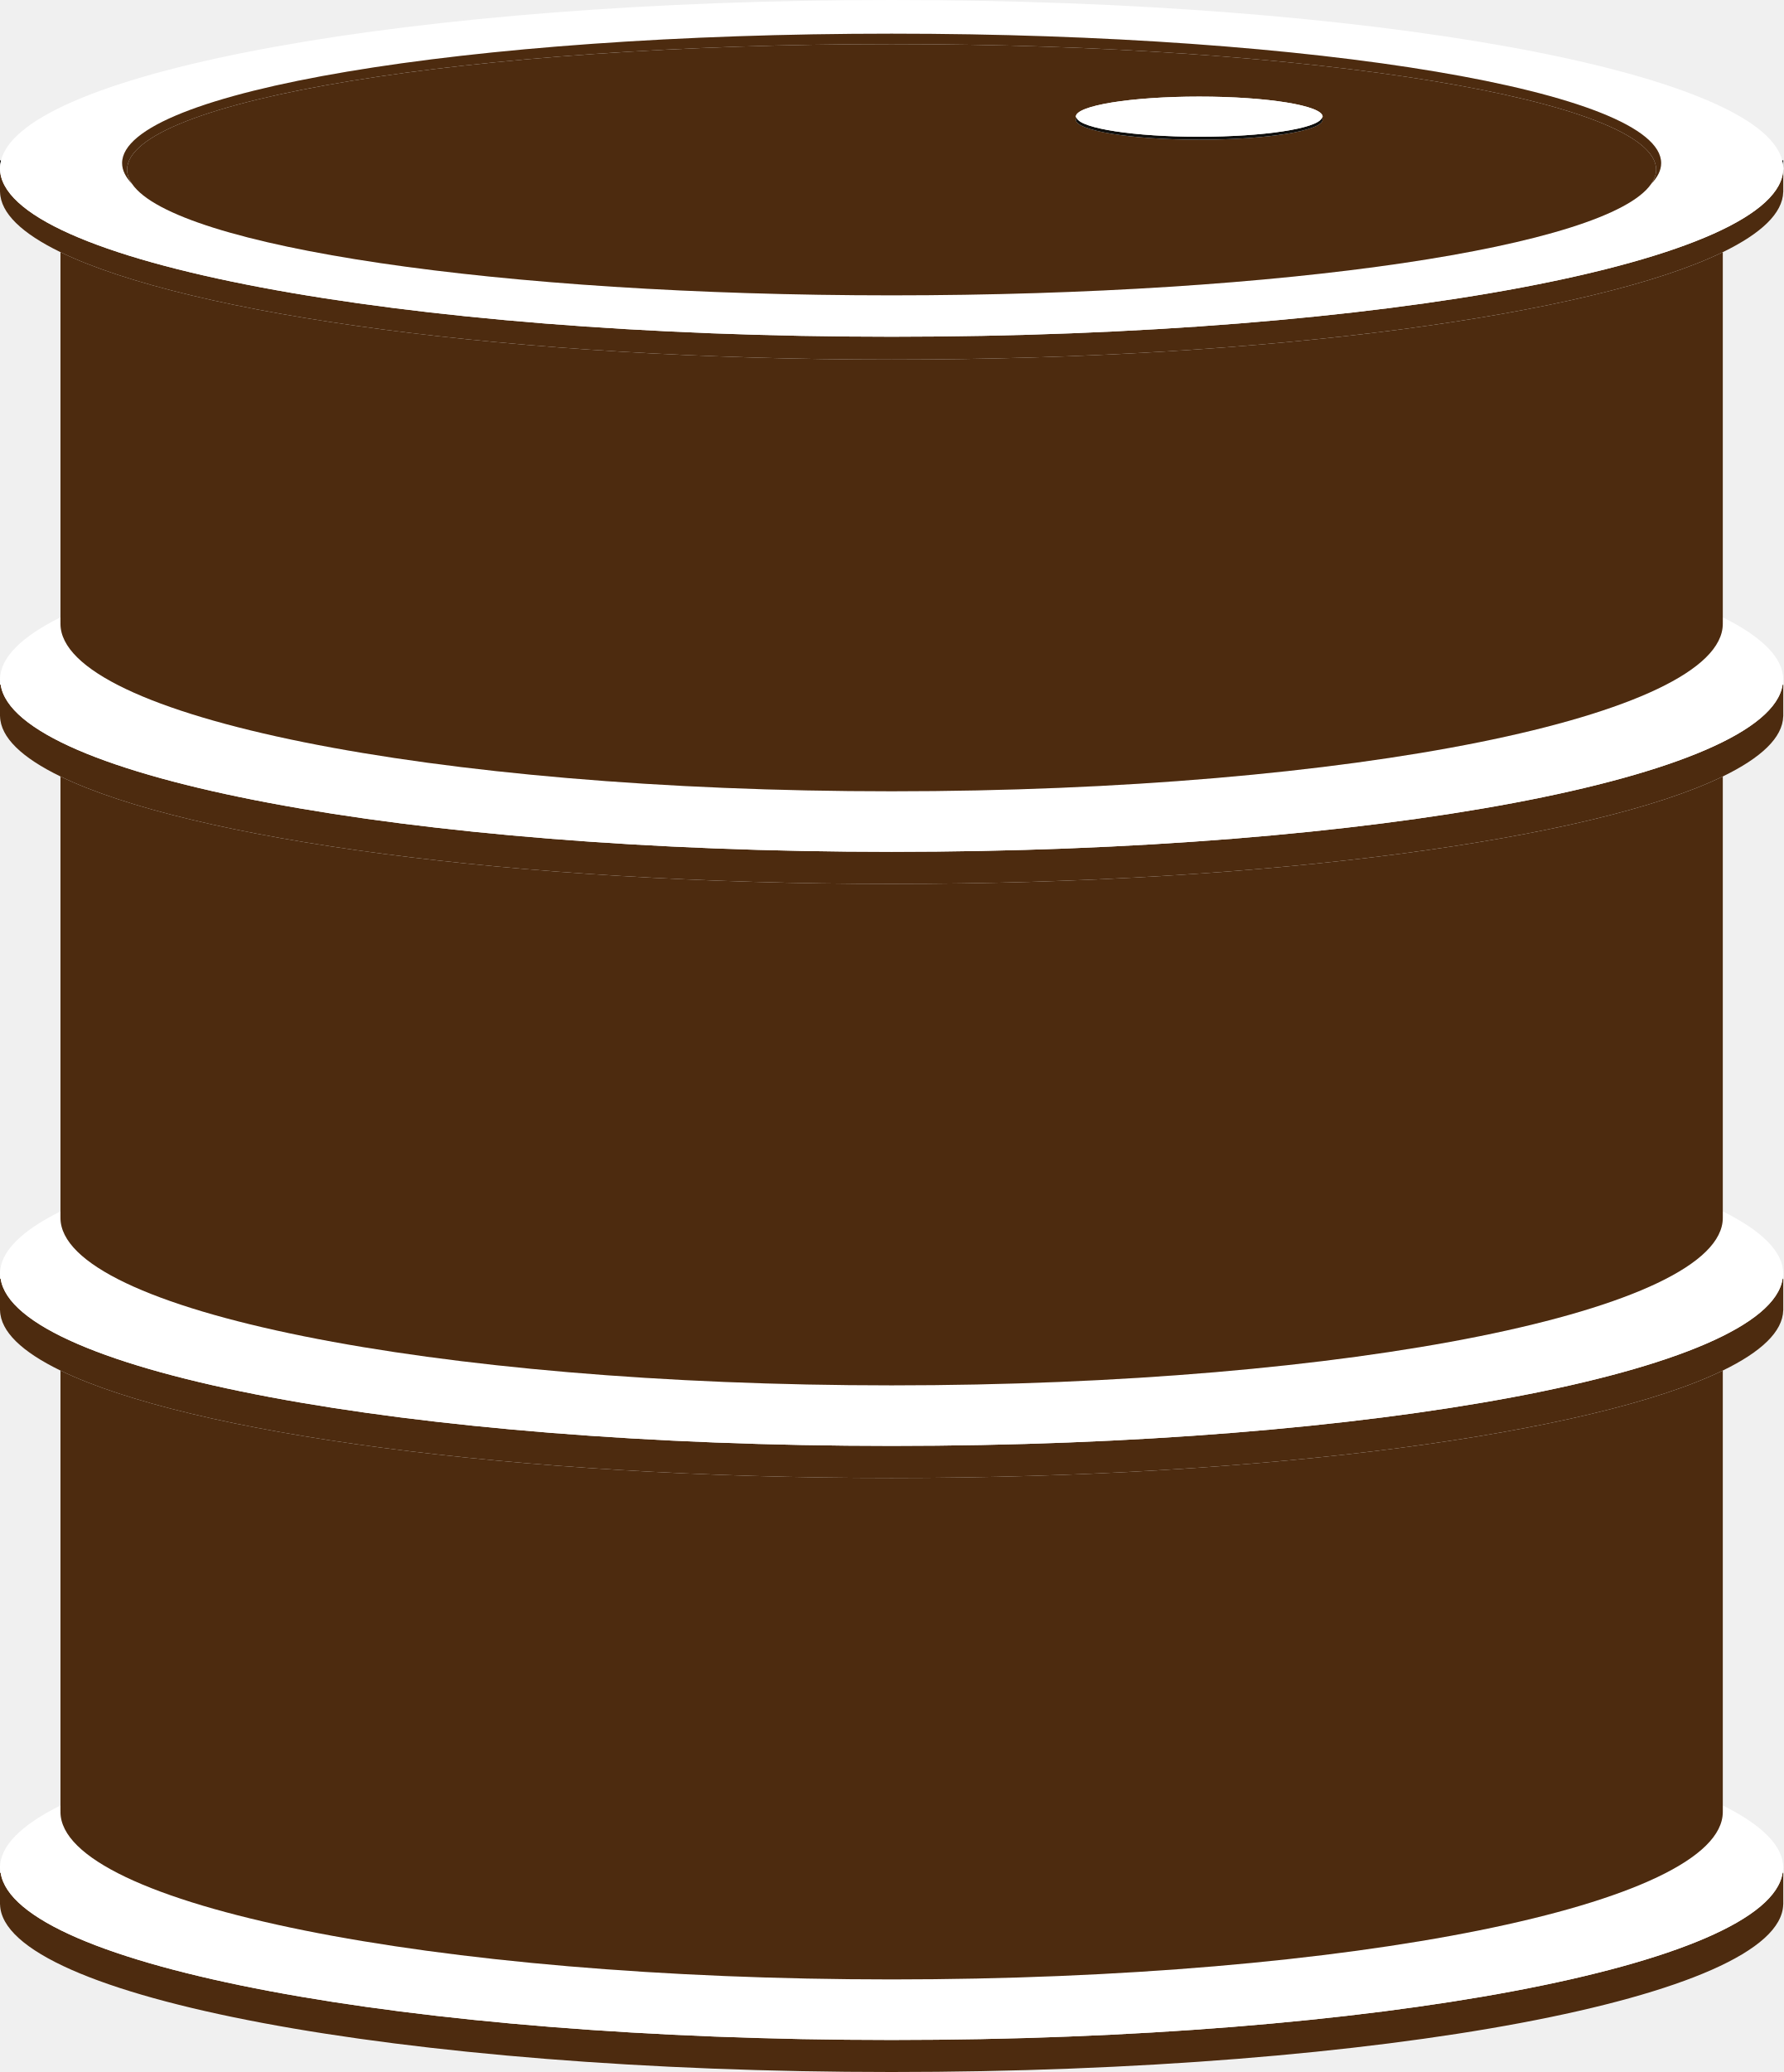
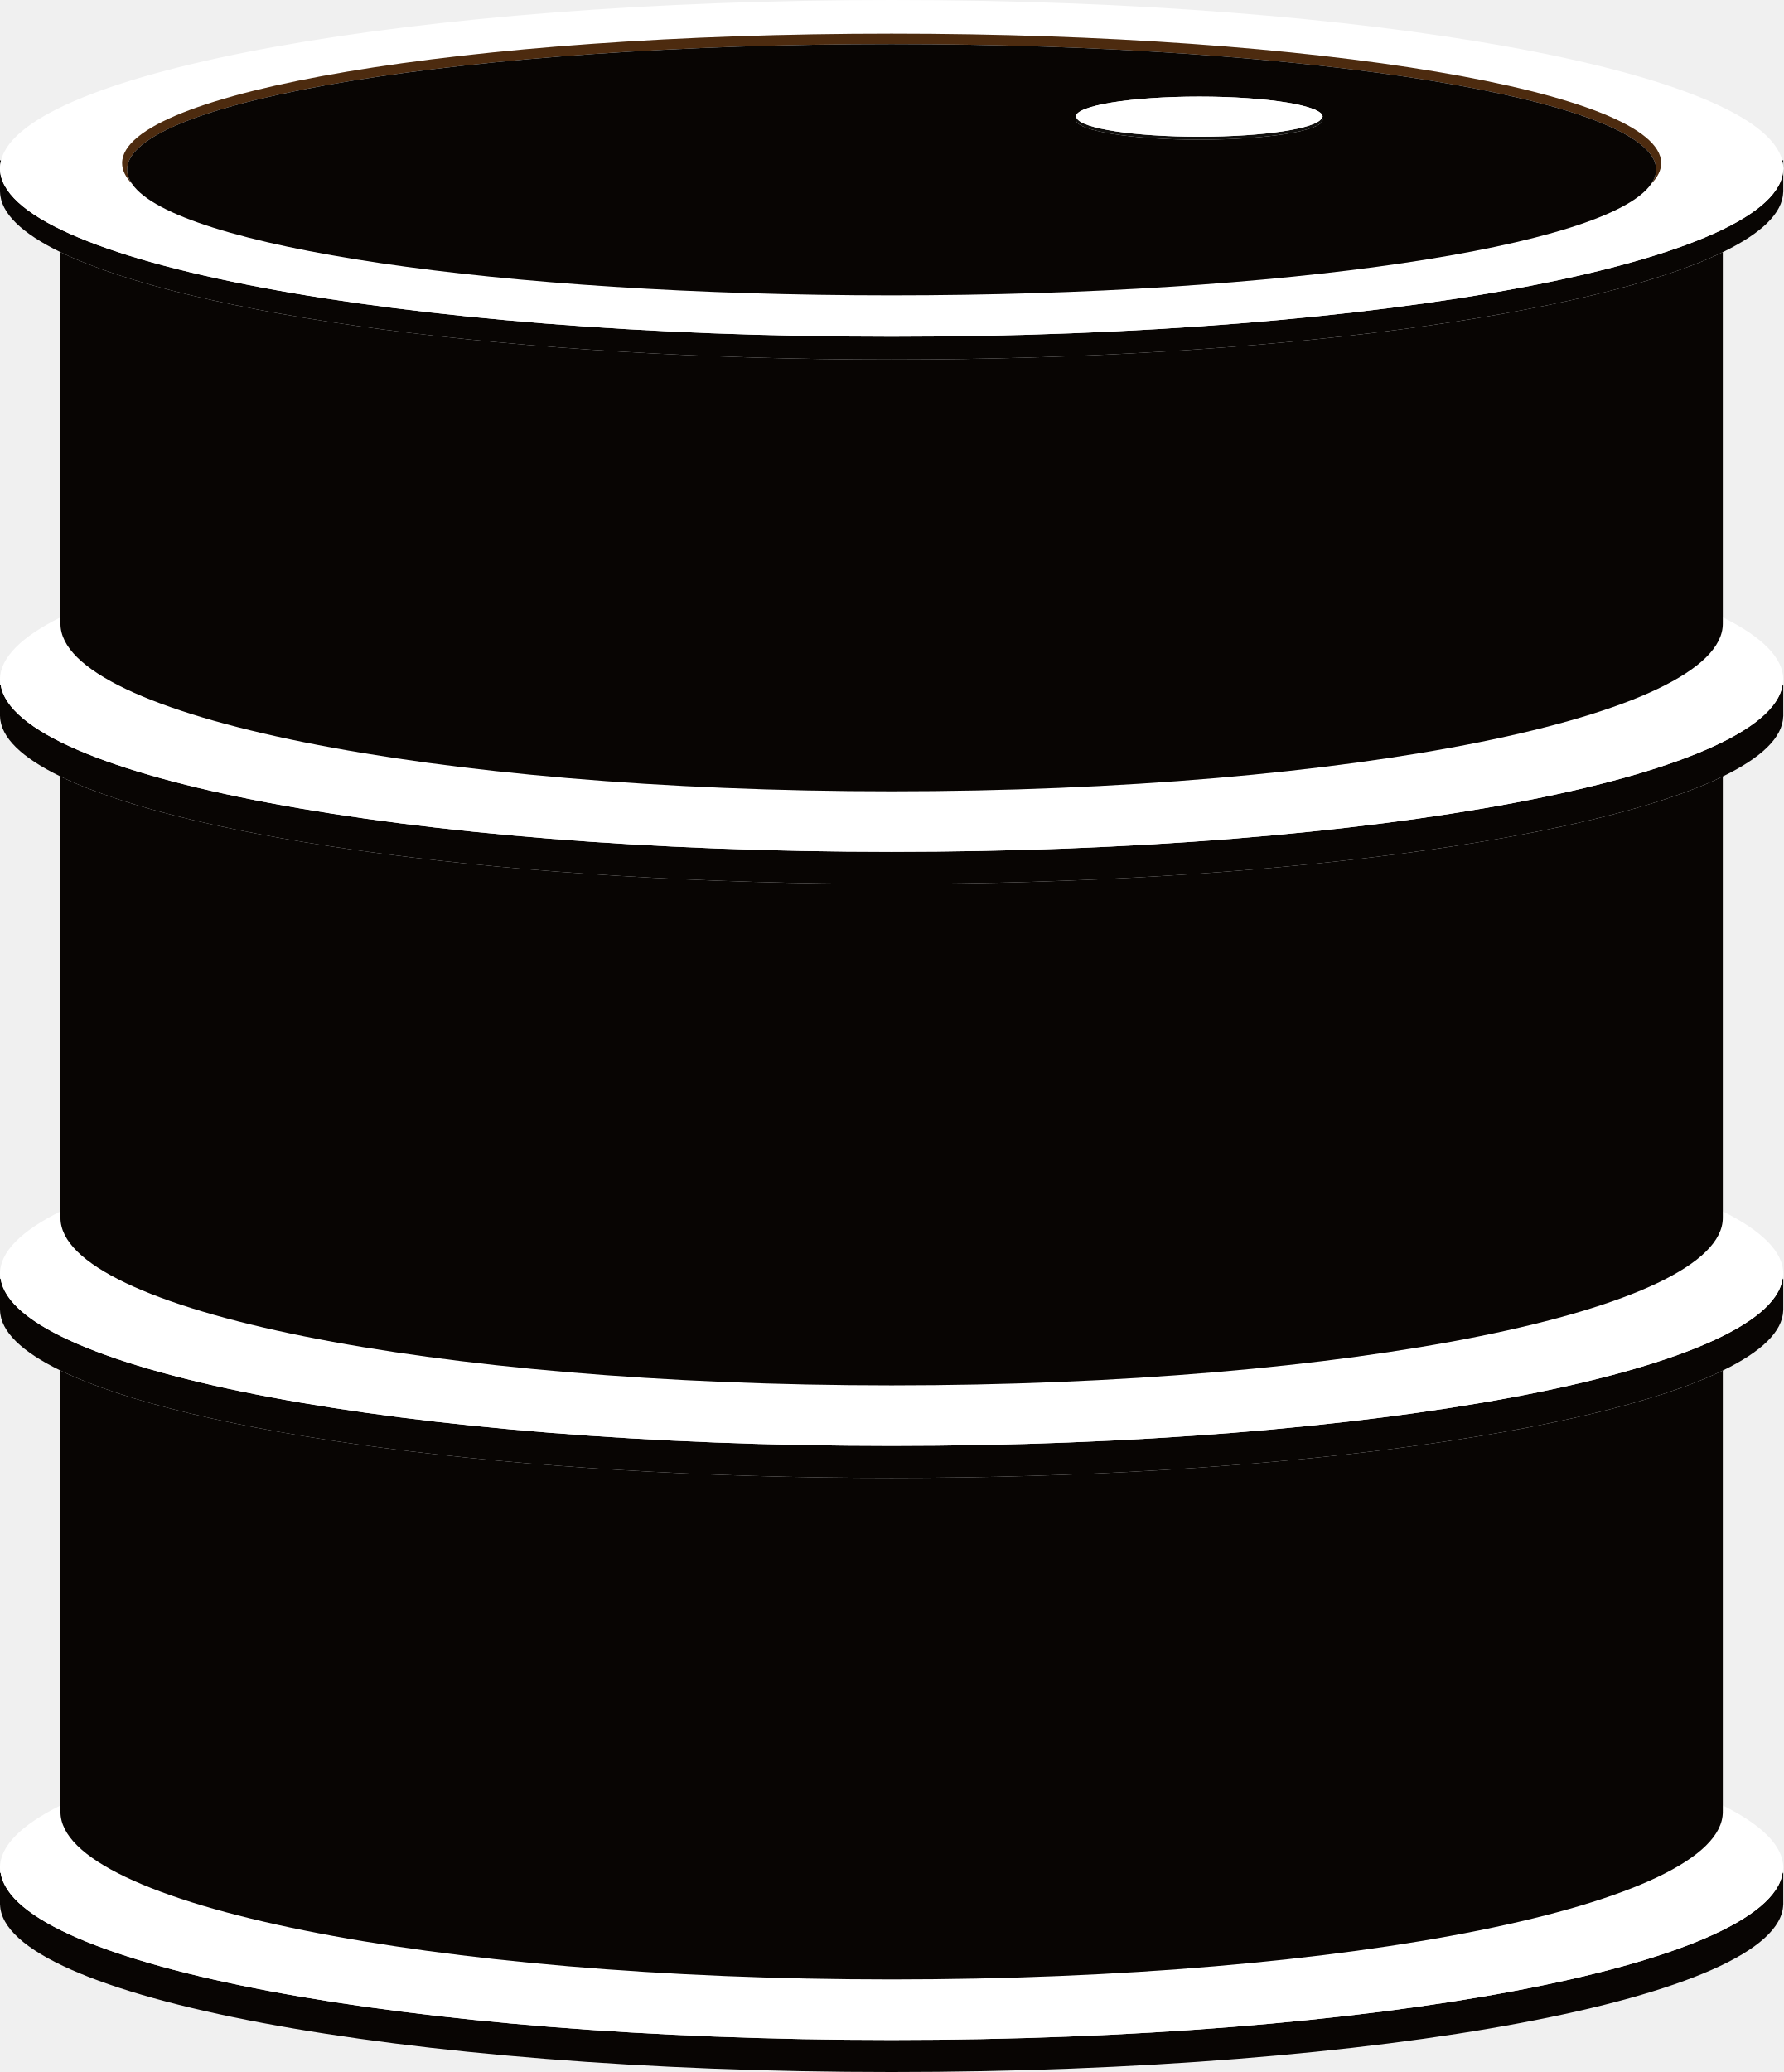
- <svg xmlns="http://www.w3.org/2000/svg" version="1.1" id="svg1" width="401.775" height="466.721" viewBox="0 0 401.775 466.721">
+ <svg xmlns="http://www.w3.org/2000/svg" version="1.1" id="svg1" width="100%" height="100%" viewBox="0 0 401.775 466.721">
  <defs id="defs1" />
  <g id="g1" transform="translate(-758.2053,-70.7587)">
    <g id="group-R5" transform="matrix(1.357184,0,0,1,-270.8188,0)">
-       <path id="path532" d="m 6796.66,5408.53 c -602.27,0 -1092.15,125.71 -1109.3,282.4 h -0.82 v -53.47 h 0.07 c 2.81,-156.47 498.72,-283.06 1110.05,-283.06 611.36,0 1107.24,126.59 1110.08,283.06 h 0.07 v 53.47 h -0.82 c -17.15,-156.69 -507.03,-282.4 -1109.33,-282.4" style="fill:#4d2b0f;fill-opacity:1;fill-rule:nonzero;stroke:none" transform="matrix(0.1333333,0,0,-0.1333333,0,1251.4)" />
+       <path id="path532" d="m 6796.66,5408.53 c -602.27,0 -1092.15,125.71 -1109.3,282.4 h -0.82 v -53.47 h 0.07 c 2.81,-156.47 498.72,-283.06 1110.05,-283.06 611.36,0 1107.24,126.59 1110.08,283.06 h 0.07 v 53.47 h -0.82 c -17.15,-156.69 -507.03,-282.4 -1109.33,-282.4" style="fill:#080503;fill-opacity:1;fill-rule:nonzero;stroke:none" transform="matrix(0.1333333,0,0,-0.1333333,0,1251.4)" />
      <path id="path533" d="m 7831.49,5795.26 c 0,-0.47 0.03,-0.95 0.03,-1.39 0,-156.34 -463.33,-283.06 -1034.86,-283.06 -571.5,0 -1034.83,126.72 -1034.83,283.06 0,0.44 0.04,0.92 0.04,1.39 h -0.04 v 9.42 c -48.43,-32.66 -75.29,-68.14 -75.29,-105.28 0,-2.84 0.51,-5.64 0.82,-8.47 17.15,-156.69 507.03,-282.4 1109.3,-282.4 602.3,0 1092.18,125.71 1109.33,282.4 0.31,2.83 0.82,5.63 0.82,8.47 0,37.14 -26.86,72.62 -75.29,105.28 v -9.42 h -0.03" style="fill:#ffffff;fill-opacity:1;fill-rule:nonzero;stroke:none" transform="matrix(0.1333333,0,0,-0.1333333,0,1251.4)" />
-       <path id="path534" d="m 5761.83,6539.45 v -744.19 h 0.04 c 0,-0.47 -0.04,-0.95 -0.04,-1.39 0,-156.34 463.33,-283.06 1034.83,-283.06 571.53,0 1034.86,126.72 1034.86,283.06 0,0.44 -0.03,0.92 -0.03,1.39 h 0.03 v 9.42 734.78 c -161.01,-106.19 -563.48,-181.48 -1034.86,-181.48 -471.35,0 -873.81,75.29 -1034.83,181.47" style="fill:#4d2b0f;fill-opacity:1;fill-rule:nonzero;stroke:none" transform="matrix(0.1333333,0,0,-0.1333333,0,1251.4)" />
-       <path id="path535" d="m 6796.66,6412.15 c -602.27,0 -1092.16,125.68 -1109.3,282.4 h -0.82 v -53.5 h 0.07 c 0.64,-35.84 27.4,-70.07 75.22,-101.6 161.02,-106.18 563.48,-181.47 1034.83,-181.47 471.38,0 873.85,75.29 1034.86,181.48 47.81,31.53 74.57,65.76 75.22,101.59 h 0.07 v 53.5 h -0.82 c -17.14,-156.72 -507.02,-282.4 -1109.33,-282.4" style="fill:#4d2b0f;fill-opacity:1;fill-rule:nonzero;stroke:none" transform="matrix(0.1333333,0,0,-0.1333333,0,1251.4)" />
+       <path id="path534" d="m 5761.83,6539.45 v -744.19 h 0.04 c 0,-0.47 -0.04,-0.95 -0.04,-1.39 0,-156.34 463.33,-283.06 1034.83,-283.06 571.53,0 1034.86,126.72 1034.86,283.06 0,0.44 -0.03,0.92 -0.03,1.39 h 0.03 v 9.42 734.78 c -161.01,-106.19 -563.48,-181.48 -1034.86,-181.48 -471.35,0 -873.81,75.29 -1034.83,181.47" style="fill:#080503;fill-opacity:1;fill-rule:nonzero;stroke:none" transform="matrix(0.1333333,0,0,-0.1333333,0,1251.4)" />
+       <path id="path535" d="m 6796.66,6412.15 c -602.27,0 -1092.16,125.68 -1109.3,282.4 h -0.82 v -53.5 h 0.07 c 0.64,-35.84 27.4,-70.07 75.22,-101.6 161.02,-106.18 563.48,-181.47 1034.83,-181.47 471.38,0 873.85,75.29 1034.86,181.48 47.81,31.53 74.57,65.76 75.22,101.59 h 0.07 v 53.5 h -0.82 c -17.14,-156.72 -507.02,-282.4 -1109.33,-282.4" style="fill:#080503;fill-opacity:1;fill-rule:nonzero;stroke:none" transform="matrix(0.1333333,0,0,-0.1333333,0,1251.4)" />
      <path id="path536" d="m 7831.49,6798.84 c 0,-0.44 0.03,-0.88 0.03,-1.38 0,-156.29 -463.33,-283.04 -1034.86,-283.04 -571.5,0 -1034.83,126.75 -1034.83,283.04 0,0.5 0.04,0.94 0.04,1.38 h -0.04 v 9.45 c -48.43,-32.66 -75.29,-68.13 -75.29,-105.28 0,-2.83 0.51,-5.64 0.82,-8.46 17.14,-156.72 507.03,-282.4 1109.3,-282.4 602.31,0 1092.19,125.68 1109.33,282.4 0.31,2.82 0.82,5.63 0.82,8.46 0,37.15 -26.86,72.63 -75.29,105.28 v -9.45 h -0.03" style="fill:#ffffff;fill-opacity:1;fill-rule:nonzero;stroke:none" transform="matrix(0.1333333,0,0,-0.1333333,0,1251.4)" />
-       <path id="path537" d="m 6796.66,7361.59 c -471.35,0 -873.81,75.31 -1034.83,181.49 v -734.79 -9.45 h 0.04 c 0,-0.44 -0.04,-0.88 -0.04,-1.38 0,-156.29 463.33,-283.04 1034.83,-283.04 571.53,0 1034.86,126.75 1034.86,283.04 0,0.5 -0.03,0.94 -0.03,1.38 h 0.03 v 9.45 734.8 c -161.01,-106.18 -563.48,-181.5 -1034.86,-181.5" style="fill:#4d2b0f;fill-opacity:1;fill-rule:nonzero;stroke:none" transform="matrix(0.1333333,0,0,-0.1333333,0,1251.4)" />
-       <path id="path538" d="m 6796.66,7415.76 c -602.31,0 -1092.23,125.71 -1109.3,282.41 h -0.82 v -53.51 h 0.07 c 0.64,-35.82 27.4,-70.05 75.22,-101.58 161.02,-106.18 563.48,-181.49 1034.83,-181.49 471.38,0 873.85,75.32 1034.86,181.5 47.81,31.53 74.57,65.75 75.22,101.57 h 0.07 v 53.51 H 7906 c -17.08,-156.7 -506.99,-282.41 -1109.34,-282.41" style="fill:#4d2b0f;fill-opacity:1;fill-rule:nonzero;stroke:none" transform="matrix(0.1333333,0,0,-0.1333333,0,1251.4)" />
+       <path id="path537" d="m 6796.66,7361.59 c -471.35,0 -873.81,75.31 -1034.83,181.49 v -734.79 -9.45 h 0.04 c 0,-0.44 -0.04,-0.88 -0.04,-1.38 0,-156.29 463.33,-283.04 1034.83,-283.04 571.53,0 1034.86,126.75 1034.86,283.04 0,0.5 -0.03,0.94 -0.03,1.38 h 0.03 v 9.45 734.8 c -161.01,-106.18 -563.48,-181.5 -1034.86,-181.5" style="fill:#080503;fill-opacity:1;fill-rule:nonzero;stroke:none" transform="matrix(0.1333333,0,0,-0.1333333,0,1251.4)" />
+       <path id="path538" d="m 6796.66,7415.76 c -602.31,0 -1092.23,125.71 -1109.3,282.41 h -0.82 v -53.51 h 0.07 c 0.64,-35.82 27.4,-70.05 75.22,-101.58 161.02,-106.18 563.48,-181.49 1034.83,-181.49 471.38,0 873.85,75.32 1034.86,181.5 47.81,31.53 74.57,65.75 75.22,101.57 h 0.07 v 53.51 H 7906 c -17.08,-156.7 -506.99,-282.41 -1109.34,-282.41" style="fill:#080503;fill-opacity:1;fill-rule:nonzero;stroke:none" transform="matrix(0.1333333,0,0,-0.1333333,0,1251.4)" />
      <path id="path539" d="m 7831.49,7802.46 c 0,-0.48 0.03,-0.92 0.03,-1.36 0,-156.34 -463.33,-283.07 -1034.86,-283.07 -571.5,0 -1034.83,126.73 -1034.83,283.07 0,0.44 0.04,0.88 0.04,1.36 h -0.04 v 9.42 c -48.43,-32.66 -75.29,-68.14 -75.29,-105.28 0,-2.83 0.51,-5.63 0.82,-8.43 17.07,-156.7 506.99,-282.41 1109.3,-282.41 602.35,0 1092.26,125.71 1109.34,282.41 0.3,2.8 0.81,5.6 0.81,8.43 0,37.14 -26.86,72.62 -75.29,105.28 v -9.42 h -0.03" style="fill:#ffffff;fill-opacity:1;fill-rule:nonzero;stroke:none" transform="matrix(0.1333333,0,0,-0.1333333,0,1251.4)" />
-       <path id="path540" d="m 5761.83,8428.84 v -626.38 h 0.04 c 0,-0.48 -0.04,-0.92 -0.04,-1.36 0,-156.34 463.33,-283.07 1034.83,-283.07 571.53,0 1034.86,126.73 1034.86,283.07 0,0.44 -0.03,0.88 -0.03,1.36 h 0.03 v 9.42 616.96 c -161.01,-106.18 -563.48,-181.47 -1034.86,-181.47 -471.35,0 -873.81,75.28 -1034.83,181.47" style="fill:#4d2b0f;fill-opacity:1;fill-rule:nonzero;stroke:none" transform="matrix(0.1333333,0,0,-0.1333333,0,1251.4)" />
+       <path id="path540" d="m 5761.83,8428.84 v -626.38 h 0.04 c 0,-0.48 -0.04,-0.92 -0.04,-1.36 0,-156.34 463.33,-283.07 1034.83,-283.07 571.53,0 1034.86,126.73 1034.86,283.07 0,0.44 -0.03,0.88 -0.03,1.36 h 0.03 v 9.42 616.96 c -161.01,-106.18 -563.48,-181.47 -1034.86,-181.47 -471.35,0 -873.81,75.28 -1034.83,181.47" style="fill:#080503;fill-opacity:1;fill-rule:nonzero;stroke:none" transform="matrix(0.1333333,0,0,-0.1333333,0,1251.4)" />
      <path id="path541" d="m 7905.47,8583.9 c 0.83,-4.48 1.34,-8.98 1.34,-13.51 v 13.51 h -1.34" style="fill:#100f0d;fill-opacity:1;fill-rule:nonzero;stroke:none" transform="matrix(0.1333333,0,0,-0.1333333,0,1251.4)" />
-       <path id="path542" d="m 6796.66,8285.96 c -613.11,0 -1110.12,127.32 -1110.12,284.43 v -39.96 h 0.07 c 0.64,-35.83 27.4,-70.06 75.22,-101.59 161.02,-106.19 563.48,-181.47 1034.83,-181.47 471.38,0 873.85,75.29 1034.86,181.47 47.81,31.54 74.57,65.76 75.22,101.59 h 0.07 v 39.96 c 0,-157.11 -497.01,-284.43 -1110.15,-284.43" style="fill:#4d2b0f;fill-opacity:1;fill-rule:nonzero;stroke:none" transform="matrix(0.1333333,0,0,-0.1333333,0,1251.4)" />
+       <path id="path542" d="m 6796.66,8285.96 c -613.11,0 -1110.12,127.32 -1110.12,284.43 v -39.96 h 0.07 c 0.64,-35.83 27.4,-70.06 75.22,-101.59 161.02,-106.19 563.48,-181.47 1034.83,-181.47 471.38,0 873.85,75.29 1034.86,181.47 47.81,31.54 74.57,65.76 75.22,101.59 h 0.07 v 39.96 c 0,-157.11 -497.01,-284.43 -1110.15,-284.43" style="fill:#080503;fill-opacity:1;fill-rule:nonzero;stroke:none" transform="matrix(0.1333333,0,0,-0.1333333,0,1251.4)" />
      <path id="path543" d="m 5686.54,8583.9 v -13.51 c 0,4.53 0.52,9.03 1.34,13.51 h -1.34" style="fill:#100f0d;fill-opacity:1;fill-rule:nonzero;stroke:none" transform="matrix(0.1333333,0,0,-0.1333333,0,1251.4)" />
      <path id="path544" d="m 6796.66,8355.86 c -489.17,0 -891.99,82.28 -945.61,188.19 -8.1,11.45 -12.48,23.18 -12.48,35.15 0,120.78 428.94,218.73 958.09,218.73 529.19,0 958.13,-97.95 958.13,-218.73 0,-11.98 -4.38,-23.72 -12.5,-35.18 -53.65,-105.89 -456.42,-188.16 -945.63,-188.16 z m 0,498.95 c -595.41,0 -1081.22,-120.11 -1108.78,-270.91 -0.82,-4.48 -1.34,-8.98 -1.34,-13.51 0,-157.11 497.01,-284.43 1110.12,-284.43 613.14,0 1110.15,127.32 1110.15,284.43 0,4.53 -0.51,9.03 -1.34,13.51 -27.54,150.8 -513.36,270.91 -1108.81,270.91" style="fill:#ffffff;fill-opacity:1;fill-rule:nonzero;stroke:none;stroke-width:0.998;stroke-dasharray:none" transform="matrix(0.1333333,0,0,-0.1333333,0,1251.4)" />
      <path id="path545" d="m 6796.66,8797.93 c -529.15,0 -958.09,-97.95 -958.09,-218.73 0,-11.97 4.38,-23.7 12.48,-35.15 -4.01,7.9 -6.26,15.92 -6.26,24.06 0,117.19 426.2,212.19 951.87,212.19 525.74,0 951.91,-95 951.91,-212.19 0,-8.15 -2.27,-16.18 -6.28,-24.09 8.12,11.46 12.5,23.2 12.5,35.18 0,120.78 -428.94,218.73 -958.13,218.73" style="fill:#4d2b0f;fill-opacity:1;fill-rule:nonzero;stroke:none" transform="matrix(0.1333333,0,0,-0.1333333,0,1251.4)" />
-       <path id="path546" d="m 7025.98,8657.75 c 0,18.7 68.77,33.89 153.66,33.89 84.86,0 153.67,-15.19 153.67,-33.89 0,-0.87 -0.87,-1.69 -1.17,-2.54 0.3,-0.86 1.17,-1.67 1.17,-2.54 0,-18.73 -68.81,-33.89 -153.67,-33.89 -84.89,0 -153.66,15.16 -153.66,33.89 0,0.87 0.87,1.68 1.16,2.54 -0.29,0.85 -1.16,1.67 -1.16,2.54 z m -229.32,122.55 c -525.67,0 -951.87,-95 -951.87,-212.19 0,-8.14 2.25,-16.16 6.26,-24.06 53.62,-105.91 456.44,-188.19 945.61,-188.19 489.21,0 891.98,82.27 945.63,188.16 4.01,7.91 6.28,15.94 6.28,24.09 0,117.19 -426.17,212.19 -951.91,212.19" style="fill:#4d2b0f;fill-opacity:1;fill-rule:nonzero;stroke:none" transform="matrix(0.1333333,0,0,-0.1333333,0,1251.4)" />
+       <path id="path546" d="m 7025.98,8657.75 c 0,18.7 68.77,33.89 153.66,33.89 84.86,0 153.67,-15.19 153.67,-33.89 0,-0.87 -0.87,-1.69 -1.17,-2.54 0.3,-0.86 1.17,-1.67 1.17,-2.54 0,-18.73 -68.81,-33.89 -153.67,-33.89 -84.89,0 -153.66,15.16 -153.66,33.89 0,0.87 0.87,1.68 1.16,2.54 -0.29,0.85 -1.16,1.67 -1.16,2.54 z m -229.32,122.55 c -525.67,0 -951.87,-95 -951.87,-212.19 0,-8.14 2.25,-16.16 6.26,-24.06 53.62,-105.91 456.44,-188.19 945.61,-188.19 489.21,0 891.98,82.27 945.63,188.16 4.01,7.91 6.28,15.94 6.28,24.09 0,117.19 -426.17,212.19 -951.91,212.19" style="fill:#080503;fill-opacity:1;fill-rule:nonzero;stroke:none" transform="matrix(0.1333333,0,0,-0.1333333,0,1251.4)" />
      <path id="path547" d="m 7179.64,8618.78 c 84.86,0 153.67,15.16 153.67,33.89 0,0.87 -0.87,1.68 -1.17,2.54 -5.98,-17.52 -71.58,-31.38 -152.5,-31.38 -80.94,0 -146.51,13.86 -152.5,31.38 -0.29,-0.86 -1.16,-1.67 -1.16,-2.54 0,-18.73 68.77,-33.89 153.66,-33.89" style="fill:#100f0d;fill-opacity:1;fill-rule:nonzero;stroke:none" transform="matrix(0.1333333,0,0,-0.1333333,0,1251.4)" />
      <path id="path548" d="m 7179.64,8623.83 c 80.92,0 146.52,13.86 152.5,31.38 0.3,0.85 1.17,1.67 1.17,2.54 0,18.7 -68.81,33.89 -153.67,33.89 -84.89,0 -153.66,-15.19 -153.66,-33.89 0,-0.87 0.87,-1.69 1.16,-2.54 5.99,-17.52 71.56,-31.38 152.5,-31.38" style="fill:#ffffff;fill-opacity:1;fill-rule:nonzero;stroke:none" transform="matrix(0.1333333,0,0,-0.1333333,0,1251.4)" />
    </g>
  </g>
</svg>
